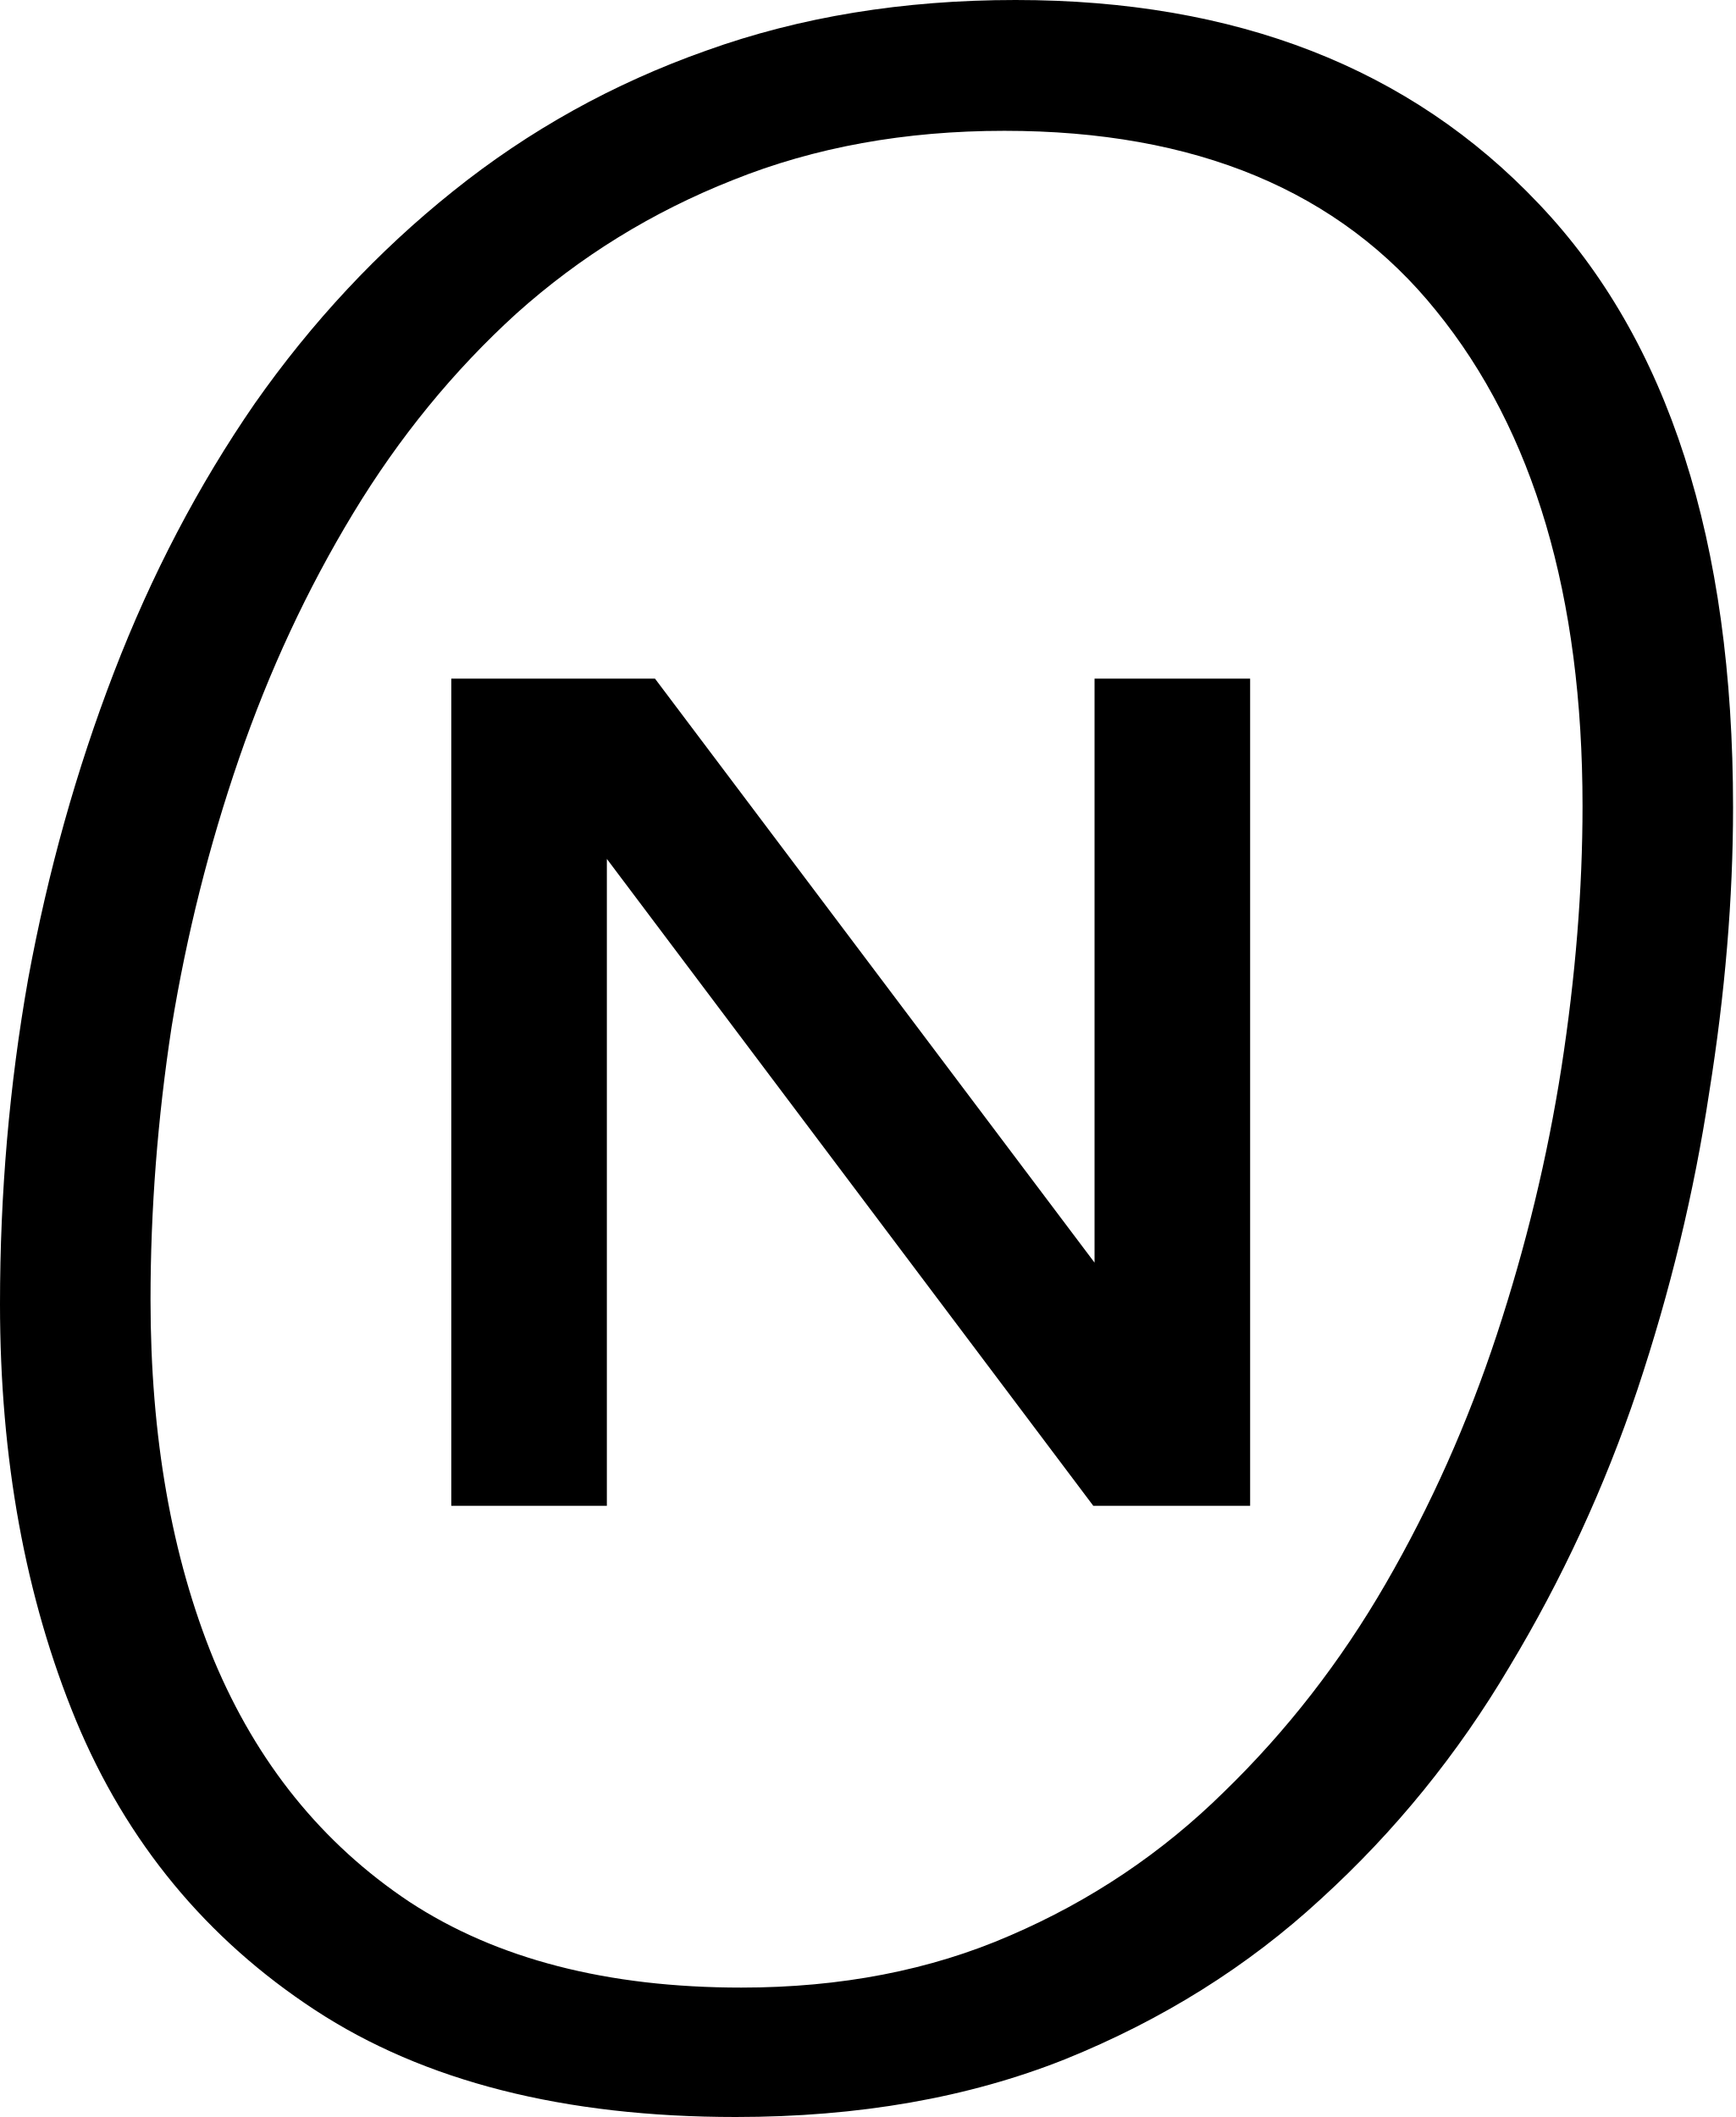
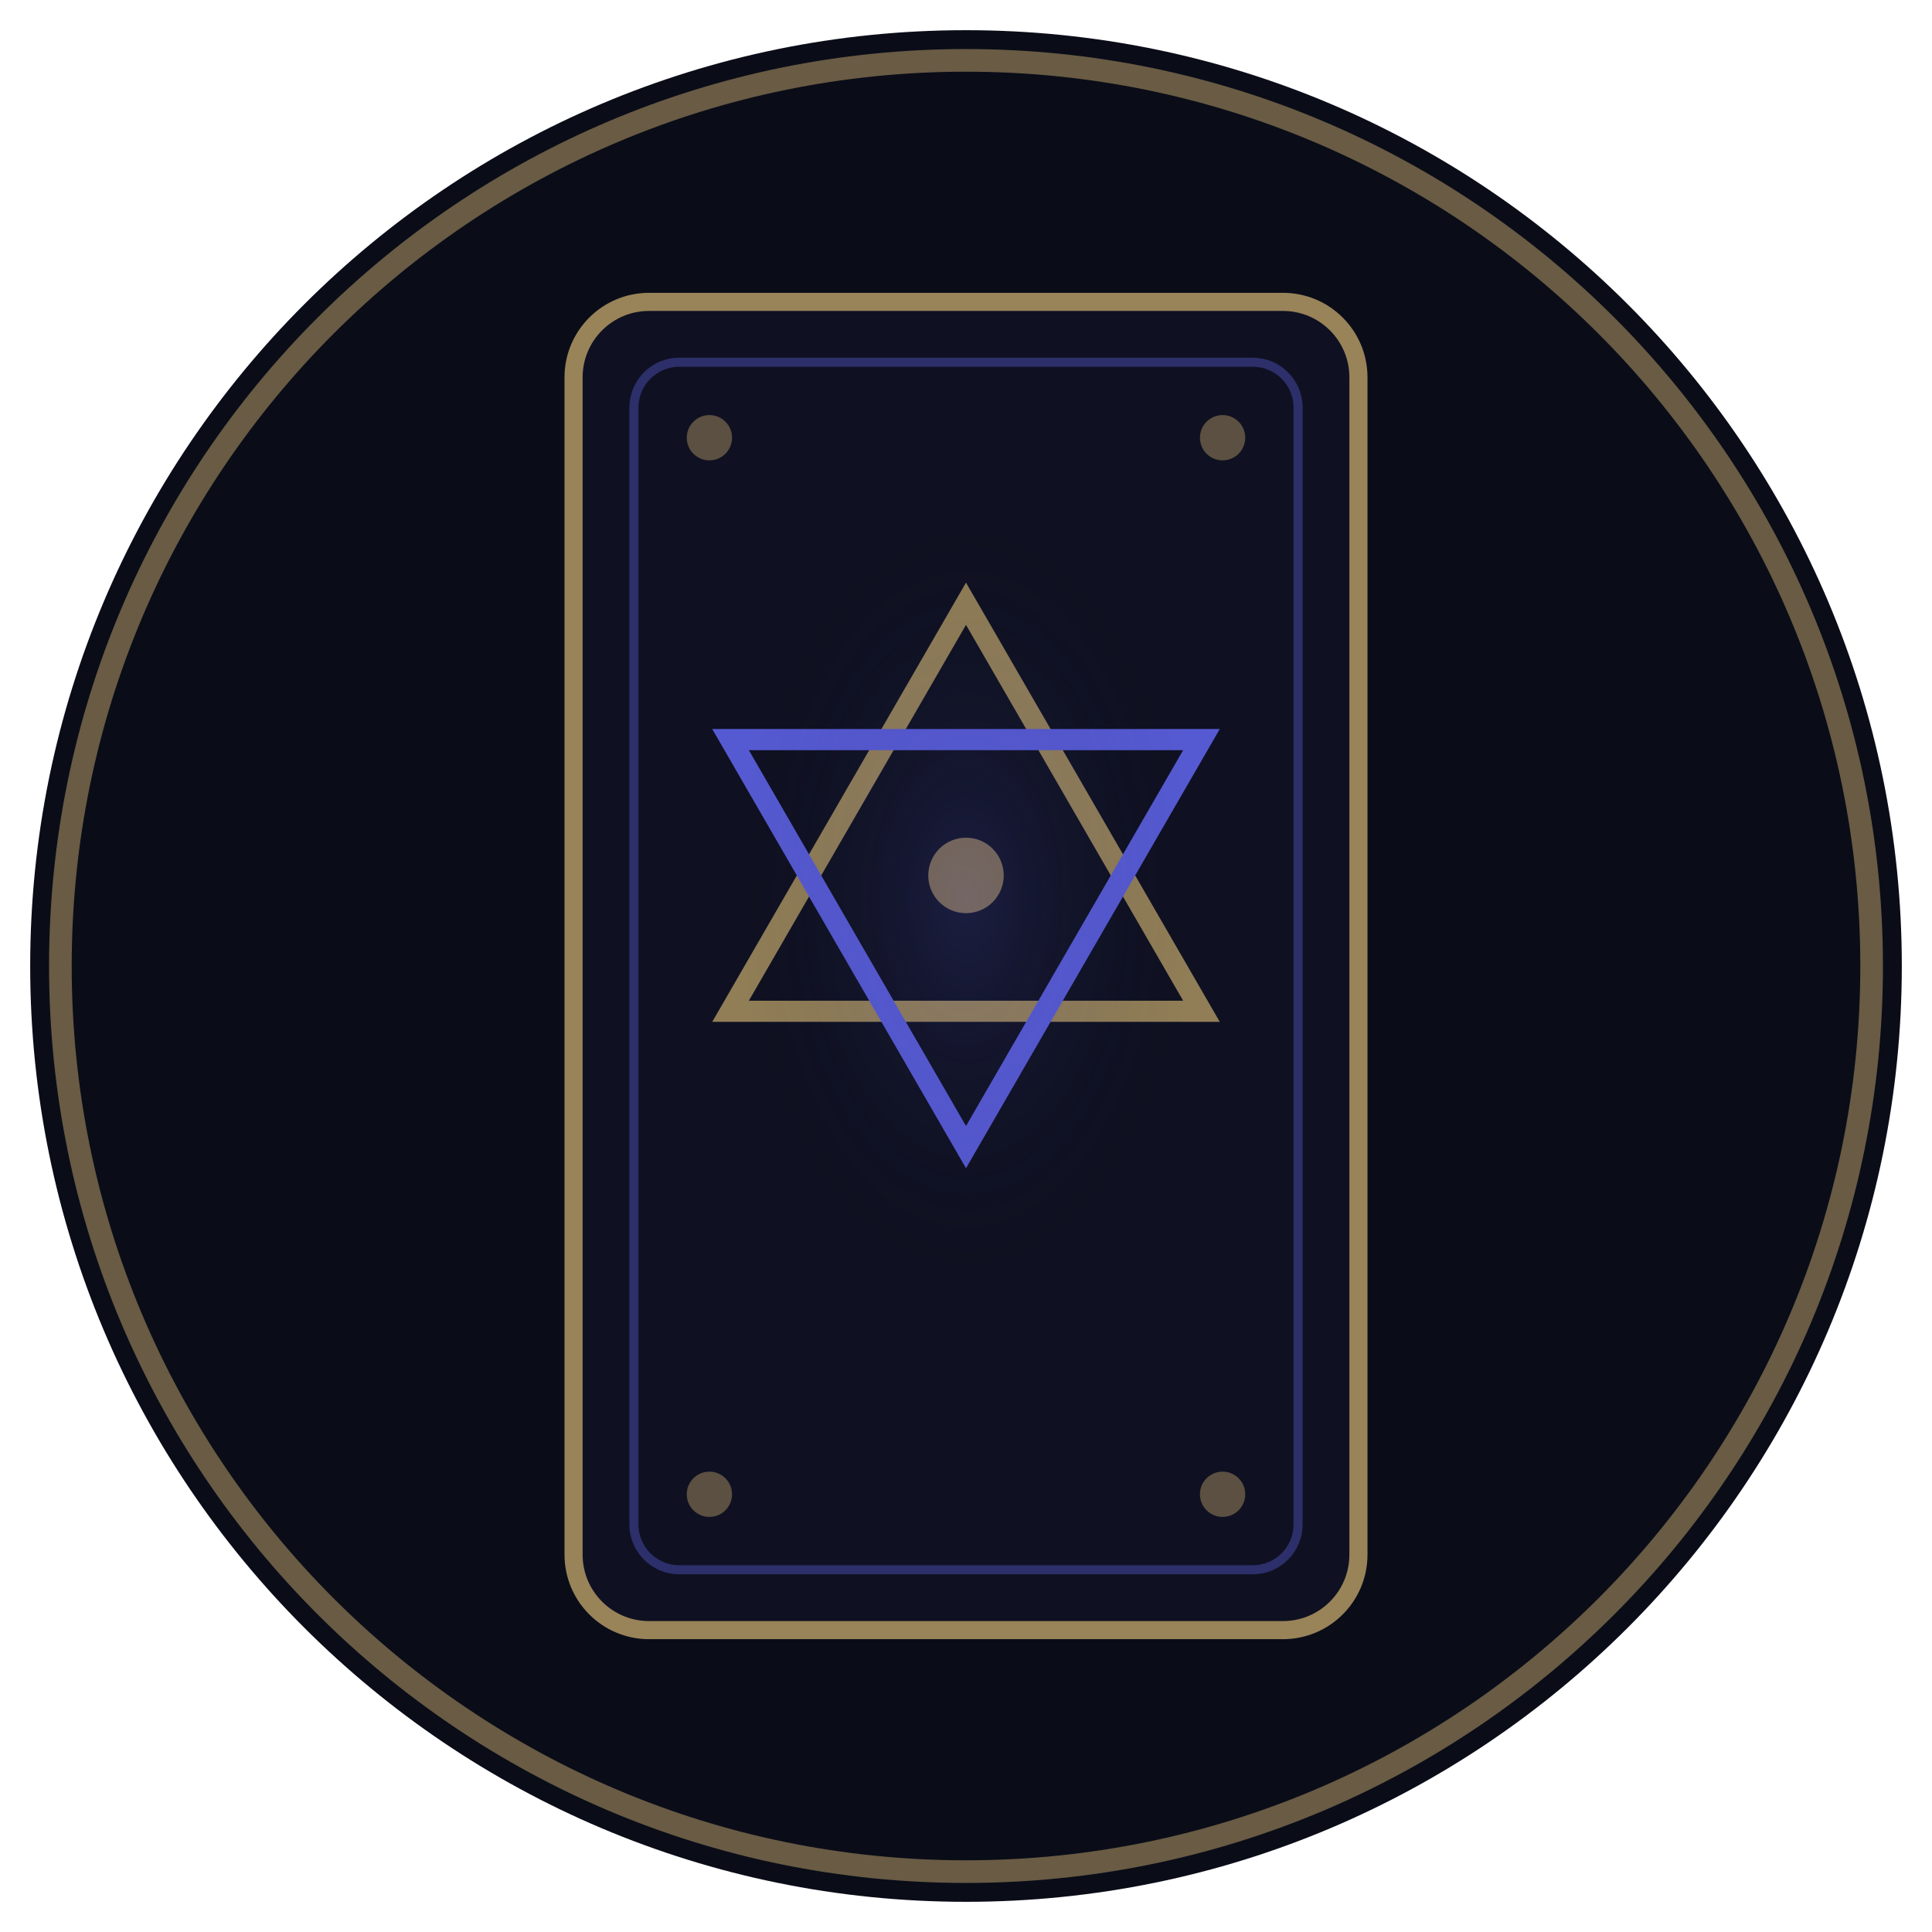
- <svg xmlns="http://www.w3.org/2000/svg" width="82" height="100" viewBox="0 0 82 100" fill="none">
-   <path d="M34.751 100C26.645 100 20.022 98.317 14.884 94.95C9.745 91.584 5.98 87.021 3.588 81.263C1.196 75.46 0 68.904 0 61.595C0 56.368 0.443 51.251 1.329 46.246C2.259 41.196 3.61 36.368 5.382 31.761C7.154 27.154 9.369 22.924 12.027 19.07C14.729 15.216 17.852 11.871 21.395 9.037C24.983 6.157 28.97 3.942 33.355 2.392C37.785 0.797 42.658 0 47.973 0C58.383 0 66.622 3.212 72.691 9.635C78.804 16.058 81.861 25.559 81.861 38.139C81.861 42.436 81.484 46.932 80.731 51.628C80.022 56.323 78.893 60.997 77.342 65.648C75.792 70.255 73.776 74.618 71.296 78.737C68.859 82.857 65.891 86.512 62.392 89.701C58.937 92.89 54.906 95.415 50.299 97.276C45.736 99.092 40.554 100 34.751 100ZM35.017 93.887C39.712 93.887 43.942 93.068 47.708 91.429C51.517 89.79 54.884 87.53 57.807 84.651C60.775 81.772 63.322 78.494 65.448 74.817C67.575 71.141 69.325 67.22 70.698 63.056C72.071 58.893 73.09 54.684 73.754 50.432C74.419 46.135 74.751 42.016 74.751 38.073C74.751 28.151 72.447 20.354 67.841 14.684C63.278 9.014 56.478 6.179 47.442 6.179C42.746 6.179 38.472 6.955 34.618 8.505C30.808 10.011 27.398 12.115 24.385 14.817C21.418 17.519 18.848 20.665 16.678 24.253C14.507 27.84 12.713 31.694 11.296 35.814C9.878 39.934 8.815 44.164 8.106 48.505C7.442 52.846 7.11 57.143 7.11 61.395C7.11 67.863 8.106 73.533 10.1 78.405C12.137 83.278 15.216 87.088 19.335 89.834C23.455 92.536 28.682 93.887 35.017 93.887Z" fill="black" />
-   <path d="M21.317 71.131V32.057H30.939L51.701 59.642V32.057H59.05V71.131H51.643L28.665 40.572V71.131H21.317Z" fill="black" />
+ <svg xmlns="http://www.w3.org/2000/svg" width="128" height="128" viewBox="0 0 128 128" fill="none">
+   <circle cx="64" cy="64" r="62" fill="#0a0d18" />
+   <circle cx="64" cy="64" r="60" fill="none" stroke="#a89060" stroke-width="1.5" opacity="0.6" />
+   <rect x="38" y="20" width="52" height="88" rx="5" fill="#0f1224" stroke="#a89060" stroke-width="1.2" opacity="0.9" />
+   <rect x="42" y="24" width="44" height="80" rx="3" fill="none" stroke="#6366f1" stroke-width="0.6" opacity="0.35" />
+   <g transform="translate(64,58)" opacity="0.85">
+     <polygon points="0,-18 15.6,9 -15.6,9" fill="none" stroke="#a89060" stroke-width="1.4" />
+     <polygon points="0,18 15.6,-9 -15.6,-9" fill="none" stroke="#6366f1" stroke-width="1.4" />
+     <circle cx="0" cy="0" r="2.5" fill="#a89060" opacity="0.8" />
+   </g>
+   <circle cx="47" cy="29" r="1.5" fill="#a89060" opacity="0.5" />
+   <circle cx="81" cy="29" r="1.5" fill="#a89060" opacity="0.5" />
+   <circle cx="47" cy="99" r="1.5" fill="#a89060" opacity="0.5" />
+   <circle cx="81" cy="99" r="1.5" fill="#a89060" opacity="0.5" />
+   <radialGradient id="glow" cx="50%" cy="45%" r="30%">
+     <stop offset="0%" stop-color="#6366f1" stop-opacity="0.15" />
+     <stop offset="100%" stop-color="transparent" />
+   </radialGradient>
+   <rect x="38" y="20" width="52" height="88" rx="5" fill="url(#glow)" />
</svg>
